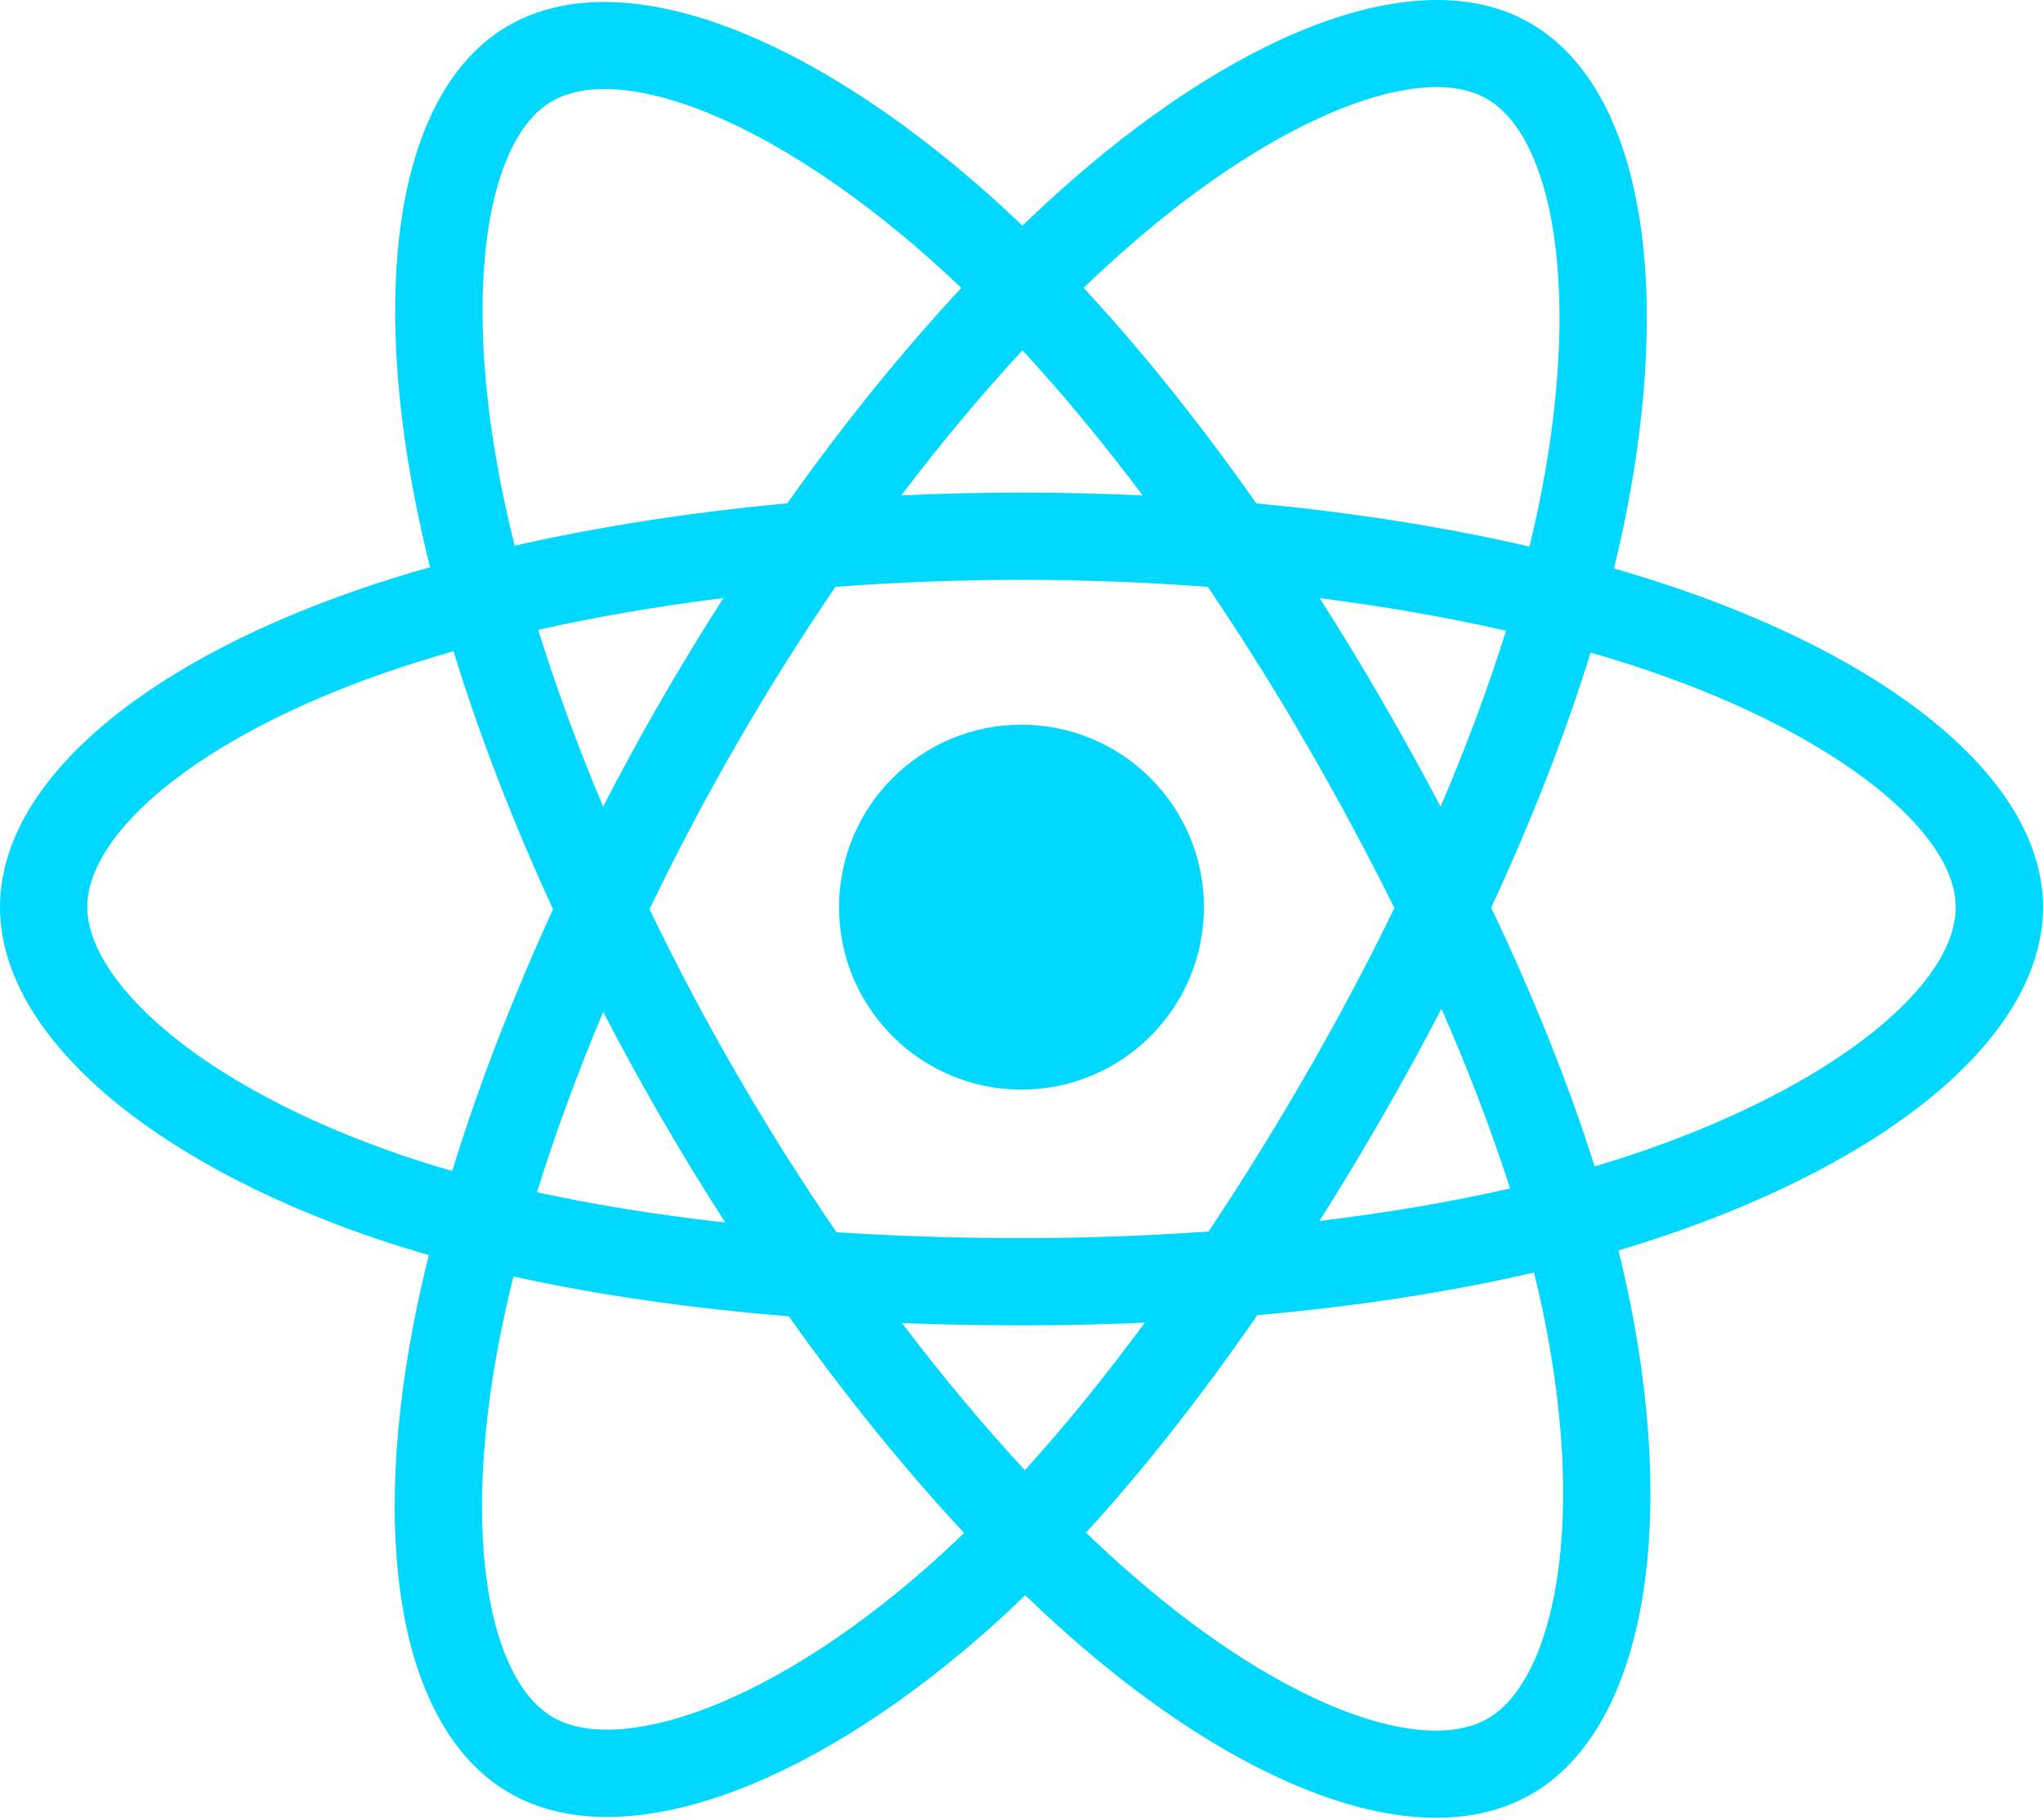
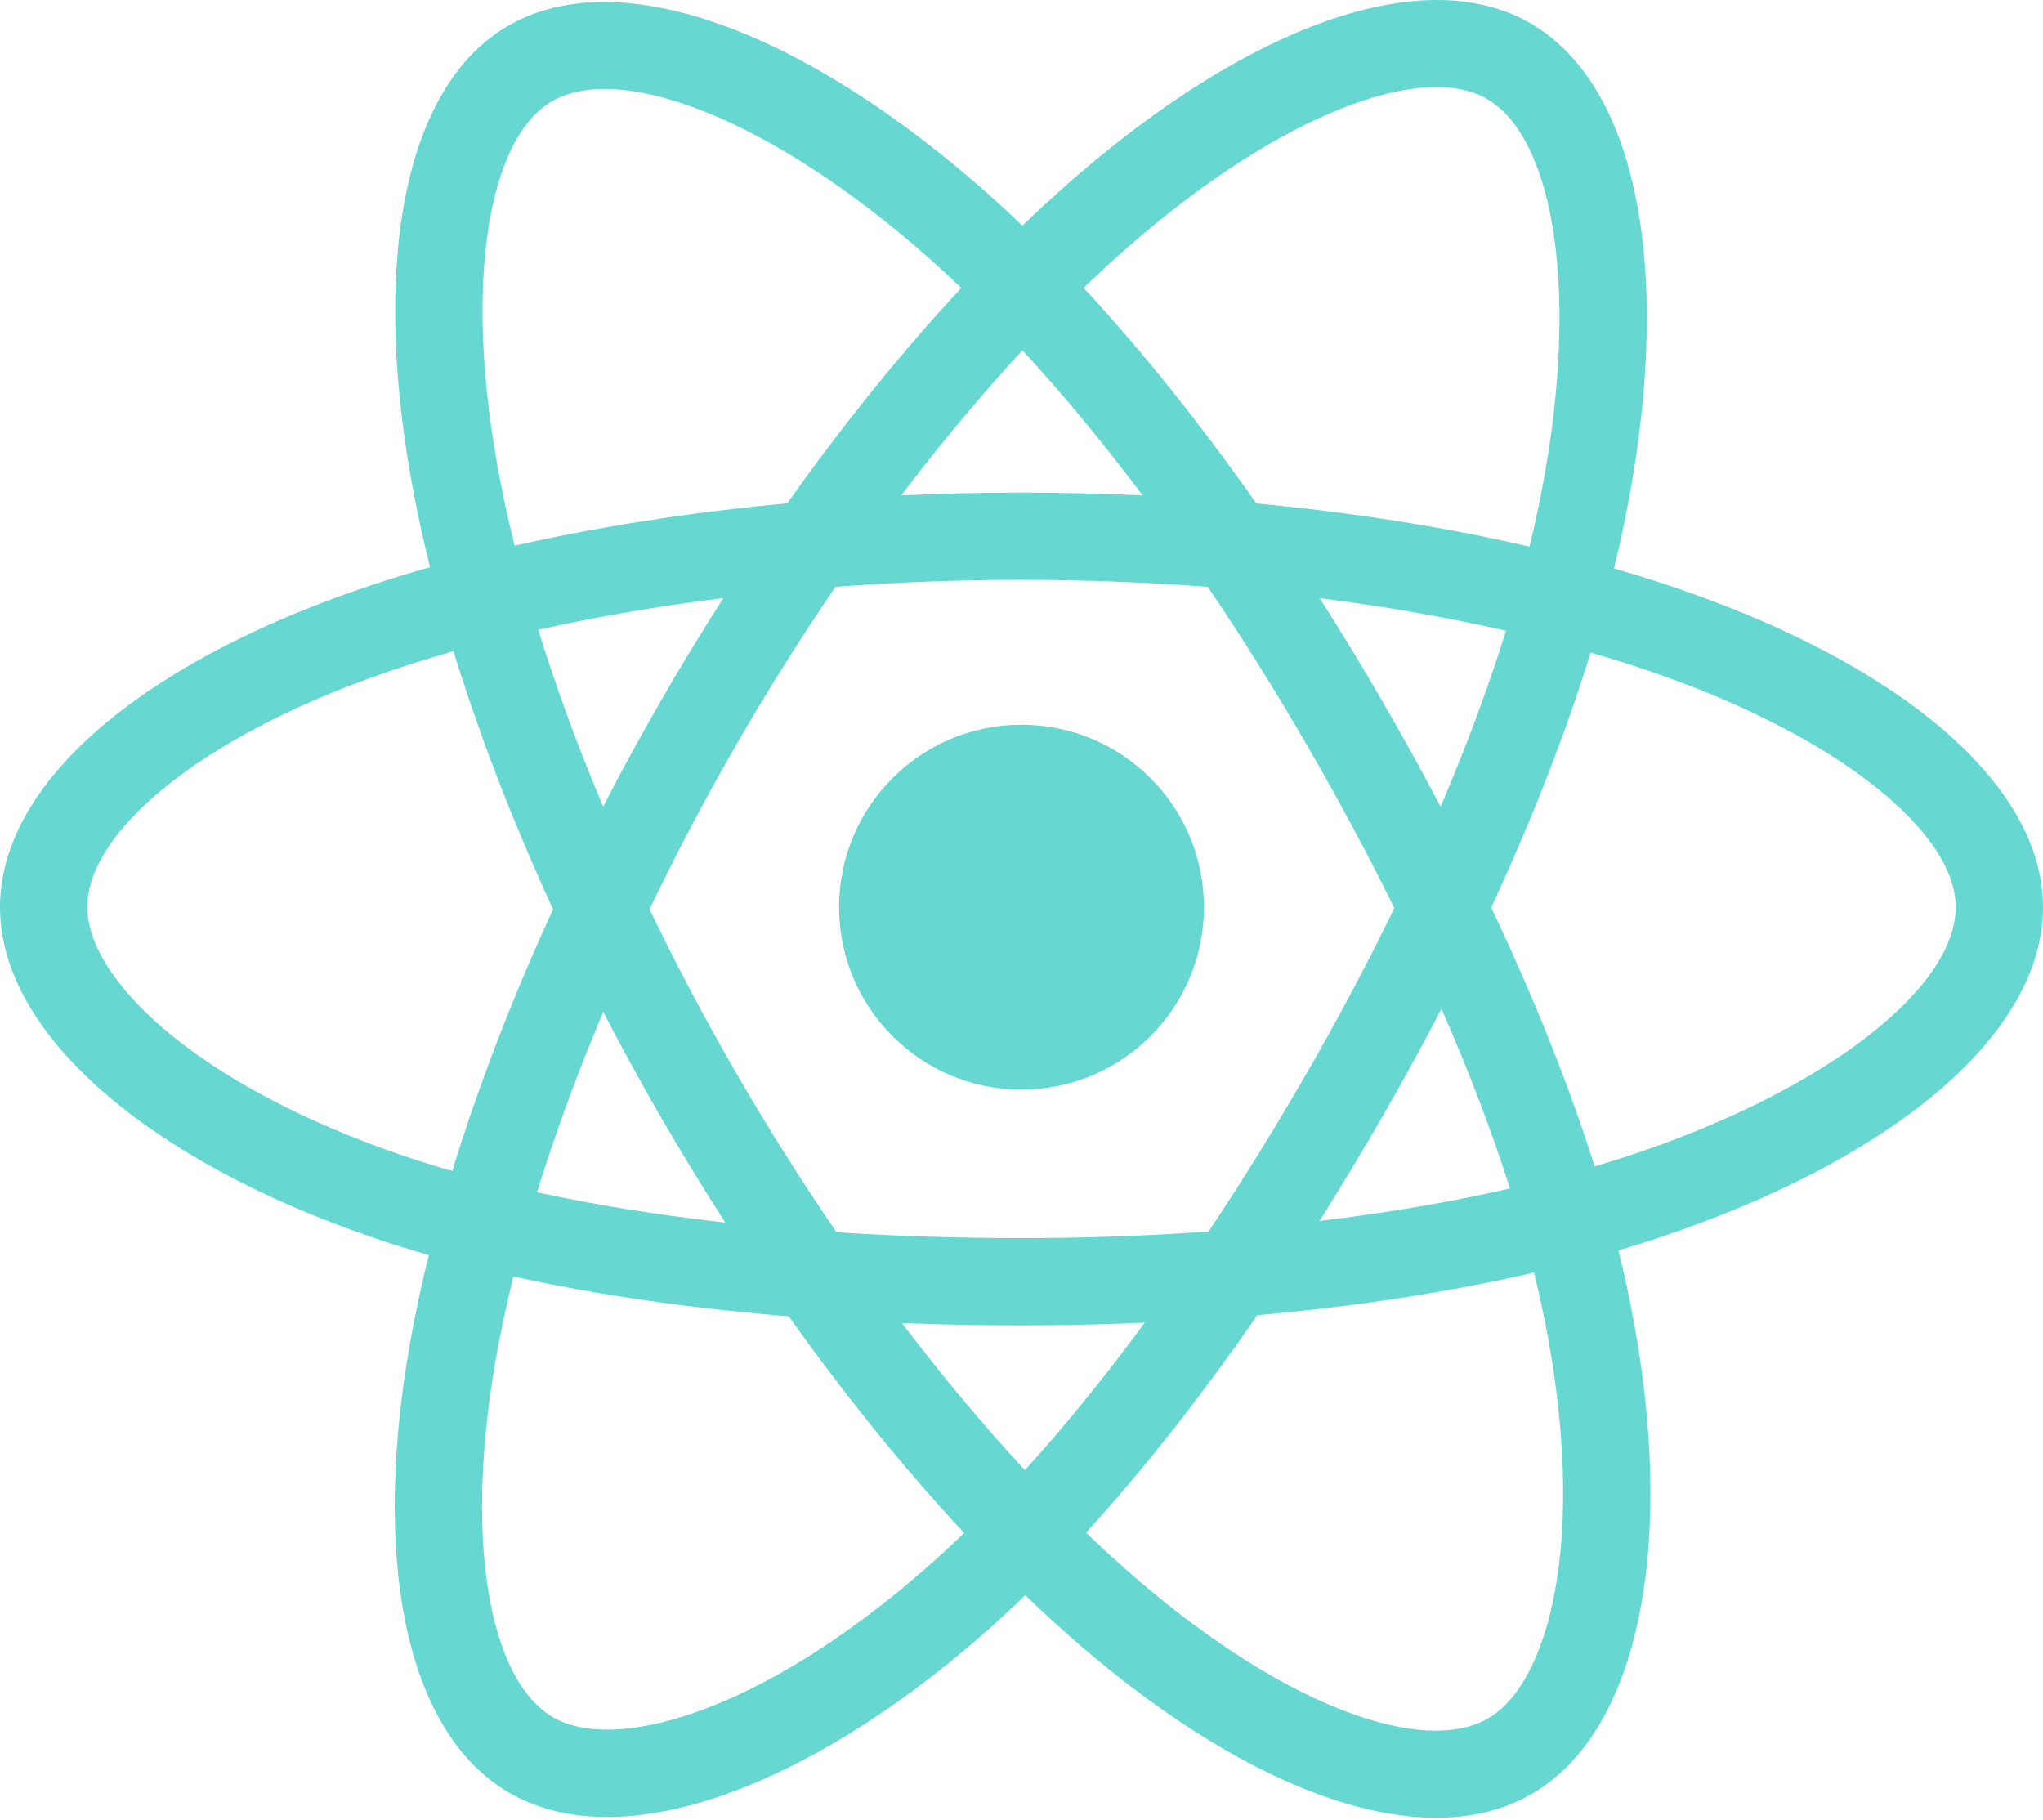
<svg xmlns="http://www.w3.org/2000/svg" aria-hidden="true" role="img" class="iconify iconify--logos" width="35.93" height="32" preserveAspectRatio="xMidYMid meet" viewBox="0 0 256 228">
-   <path fill="#00D8FF" d="M210.483 73.824a171.49 171.49 0 0 0-8.24-2.597c.465-1.9.893-3.777 1.273-5.621c6.238-30.281 2.16-54.676-11.769-62.708c-13.355-7.7-35.196.329-57.254 19.526a171.23 171.23 0 0 0-6.375 5.848a155.866 155.866 0 0 0-4.241-3.917C100.759 3.829 77.587-4.822 63.673 3.233C50.33 10.957 46.379 33.89 51.995 62.588a170.974 170.974 0 0 0 1.892 8.48c-3.28.932-6.445 1.924-9.474 2.98C17.309 83.498 0 98.307 0 113.668c0 15.865 18.582 31.778 46.812 41.427a145.52 145.52 0 0 0 6.921 2.165a167.467 167.467 0 0 0-2.01 9.138c-5.354 28.2-1.173 50.591 12.134 58.266c13.744 7.926 36.812-.22 59.273-19.855a145.567 145.567 0 0 0 5.342-4.923a168.064 168.064 0 0 0 6.92 6.314c21.758 18.722 43.246 26.282 56.54 18.586c13.731-7.949 18.194-32.003 12.4-61.268a145.016 145.016 0 0 0-1.535-6.842c1.62-.48 3.21-.974 4.76-1.488c29.348-9.723 48.443-25.443 48.443-41.52c0-15.417-17.868-30.326-45.517-39.844Zm-6.365 70.984c-1.4.463-2.836.91-4.3 1.345c-3.24-10.257-7.612-21.163-12.963-32.432c5.106-11 9.31-21.767 12.459-31.957c2.619.758 5.16 1.557 7.61 2.4c23.69 8.156 38.14 20.213 38.14 29.504c0 9.896-15.606 22.743-40.946 31.14Zm-10.514 20.834c2.562 12.94 2.927 24.64 1.23 33.787c-1.524 8.219-4.59 13.698-8.382 15.893c-8.067 4.67-25.32-1.4-43.927-17.412a156.726 156.726 0 0 1-6.437-5.87c7.214-7.889 14.423-17.06 21.459-27.246c12.376-1.098 24.068-2.894 34.671-5.345a134.17 134.17 0 0 1 1.386 6.193ZM87.276 214.515c-7.882 2.783-14.16 2.863-17.955.675c-8.075-4.657-11.432-22.636-6.853-46.752a156.923 156.923 0 0 1 1.869-8.499c10.486 2.32 22.093 3.988 34.498 4.994c7.084 9.967 14.501 19.128 21.976 27.15a134.668 134.668 0 0 1-4.877 4.492c-9.933 8.682-19.886 14.842-28.658 17.94ZM50.35 144.747c-12.483-4.267-22.792-9.812-29.858-15.863c-6.35-5.437-9.555-10.836-9.555-15.216c0-9.322 13.897-21.212 37.076-29.293c2.813-.98 5.757-1.905 8.812-2.773c3.204 10.42 7.406 21.315 12.477 32.332c-5.137 11.18-9.399 22.249-12.634 32.792a134.718 134.718 0 0 1-6.318-1.979Zm12.378-84.26c-4.811-24.587-1.616-43.134 6.425-47.789c8.564-4.958 27.502 2.111 47.463 19.835a144.318 144.318 0 0 1 3.841 3.545c-7.438 7.987-14.787 17.08-21.808 26.988c-12.04 1.116-23.565 2.908-34.161 5.309a160.342 160.342 0 0 1-1.76-7.887Zm110.427 27.268a347.8 347.8 0 0 0-7.785-12.803c8.168 1.033 15.994 2.404 23.343 4.08c-2.206 7.072-4.956 14.465-8.193 22.045a381.151 381.151 0 0 0-7.365-13.322Zm-45.032-43.861c5.044 5.465 10.096 11.566 15.065 18.186a322.04 322.04 0 0 0-30.257-.006c4.974-6.559 10.069-12.652 15.192-18.18ZM82.802 87.83a323.167 323.167 0 0 0-7.227 13.238c-3.184-7.553-5.909-14.98-8.134-22.152c7.304-1.634 15.093-2.97 23.209-3.984a321.524 321.524 0 0 0-7.848 12.897Zm8.081 65.352c-8.385-.936-16.291-2.203-23.593-3.793c2.26-7.3 5.045-14.885 8.298-22.6a321.187 321.187 0 0 0 7.257 13.246c2.594 4.48 5.28 8.868 8.038 13.147Zm37.542 31.03c-5.184-5.592-10.354-11.779-15.403-18.433c4.902.192 9.899.29 14.978.29c5.218 0 10.376-.117 15.453-.343c-4.985 6.774-10.018 12.97-15.028 18.486Zm52.198-57.817c3.422 7.8 6.306 15.345 8.596 22.52c-7.422 1.694-15.436 3.058-23.88 4.071a382.417 382.417 0 0 0 7.859-13.026a347.403 347.403 0 0 0 7.425-13.565Zm-16.898 8.101a358.557 358.557 0 0 1-12.281 19.815a329.4 329.4 0 0 1-23.444.823c-7.967 0-15.716-.248-23.178-.732a310.202 310.202 0 0 1-12.513-19.846h.001a307.41 307.41 0 0 1-10.923-20.627a310.278 310.278 0 0 1 10.89-20.637l-.001.001a307.318 307.318 0 0 1 12.413-19.761c7.613-.576 15.42-.876 23.31-.876H128c7.926 0 15.743.303 23.354.883a329.357 329.357 0 0 1 12.335 19.695a358.489 358.489 0 0 1 11.036 20.54a329.472 329.472 0 0 1-11 20.722Zm22.56-122.124c8.572 4.944 11.906 24.881 6.52 51.026c-.344 1.668-.73 3.367-1.15 5.09c-10.622-2.452-22.155-4.275-34.23-5.408c-7.034-10.017-14.323-19.124-21.64-27.008a160.789 160.789 0 0 1 5.888-5.4c18.9-16.447 36.564-22.941 44.612-18.3ZM128 90.808c12.625 0 22.86 10.235 22.86 22.86s-10.235 22.86-22.86 22.86s-22.86-10.235-22.86-22.86s10.235-22.86 22.86-22.86Z" />
+   <path fill="#66D7D1" d="M210.483 73.824a171.49 171.49 0 0 0-8.24-2.597c.465-1.9.893-3.777 1.273-5.621c6.238-30.281 2.16-54.676-11.769-62.708c-13.355-7.7-35.196.329-57.254 19.526a171.23 171.23 0 0 0-6.375 5.848a155.866 155.866 0 0 0-4.241-3.917C100.759 3.829 77.587-4.822 63.673 3.233C50.33 10.957 46.379 33.89 51.995 62.588a170.974 170.974 0 0 0 1.892 8.48c-3.28.932-6.445 1.924-9.474 2.98C17.309 83.498 0 98.307 0 113.668c0 15.865 18.582 31.778 46.812 41.427a145.52 145.52 0 0 0 6.921 2.165a167.467 167.467 0 0 0-2.01 9.138c-5.354 28.2-1.173 50.591 12.134 58.266c13.744 7.926 36.812-.22 59.273-19.855a145.567 145.567 0 0 0 5.342-4.923a168.064 168.064 0 0 0 6.92 6.314c21.758 18.722 43.246 26.282 56.54 18.586c13.731-7.949 18.194-32.003 12.4-61.268a145.016 145.016 0 0 0-1.535-6.842c1.62-.48 3.21-.974 4.76-1.488c29.348-9.723 48.443-25.443 48.443-41.52c0-15.417-17.868-30.326-45.517-39.844Zm-6.365 70.984c-1.4.463-2.836.91-4.3 1.345c-3.24-10.257-7.612-21.163-12.963-32.432c5.106-11 9.31-21.767 12.459-31.957c2.619.758 5.16 1.557 7.61 2.4c23.69 8.156 38.14 20.213 38.14 29.504c0 9.896-15.606 22.743-40.946 31.14Zm-10.514 20.834c2.562 12.94 2.927 24.64 1.23 33.787c-1.524 8.219-4.59 13.698-8.382 15.893c-8.067 4.67-25.32-1.4-43.927-17.412a156.726 156.726 0 0 1-6.437-5.87c7.214-7.889 14.423-17.06 21.459-27.246c12.376-1.098 24.068-2.894 34.671-5.345a134.17 134.17 0 0 1 1.386 6.193ZM87.276 214.515c-7.882 2.783-14.16 2.863-17.955.675c-8.075-4.657-11.432-22.636-6.853-46.752a156.923 156.923 0 0 1 1.869-8.499c10.486 2.32 22.093 3.988 34.498 4.994c7.084 9.967 14.501 19.128 21.976 27.15a134.668 134.668 0 0 1-4.877 4.492c-9.933 8.682-19.886 14.842-28.658 17.94ZM50.35 144.747c-12.483-4.267-22.792-9.812-29.858-15.863c-6.35-5.437-9.555-10.836-9.555-15.216c0-9.322 13.897-21.212 37.076-29.293c2.813-.98 5.757-1.905 8.812-2.773c3.204 10.42 7.406 21.315 12.477 32.332c-5.137 11.18-9.399 22.249-12.634 32.792a134.718 134.718 0 0 1-6.318-1.979Zm12.378-84.26c-4.811-24.587-1.616-43.134 6.425-47.789c8.564-4.958 27.502 2.111 47.463 19.835a144.318 144.318 0 0 1 3.841 3.545c-7.438 7.987-14.787 17.08-21.808 26.988c-12.04 1.116-23.565 2.908-34.161 5.309a160.342 160.342 0 0 1-1.76-7.887Zm110.427 27.268a347.8 347.8 0 0 0-7.785-12.803c8.168 1.033 15.994 2.404 23.343 4.08c-2.206 7.072-4.956 14.465-8.193 22.045a381.151 381.151 0 0 0-7.365-13.322Zm-45.032-43.861c5.044 5.465 10.096 11.566 15.065 18.186a322.04 322.04 0 0 0-30.257-.006c4.974-6.559 10.069-12.652 15.192-18.18ZM82.802 87.83a323.167 323.167 0 0 0-7.227 13.238c-3.184-7.553-5.909-14.98-8.134-22.152c7.304-1.634 15.093-2.97 23.209-3.984a321.524 321.524 0 0 0-7.848 12.897Zm8.081 65.352c-8.385-.936-16.291-2.203-23.593-3.793c2.26-7.3 5.045-14.885 8.298-22.6a321.187 321.187 0 0 0 7.257 13.246c2.594 4.48 5.28 8.868 8.038 13.147Zm37.542 31.03c-5.184-5.592-10.354-11.779-15.403-18.433c4.902.192 9.899.29 14.978.29c5.218 0 10.376-.117 15.453-.343c-4.985 6.774-10.018 12.97-15.028 18.486Zm52.198-57.817c3.422 7.8 6.306 15.345 8.596 22.52c-7.422 1.694-15.436 3.058-23.88 4.071a382.417 382.417 0 0 0 7.859-13.026a347.403 347.403 0 0 0 7.425-13.565Zm-16.898 8.101a358.557 358.557 0 0 1-12.281 19.815a329.4 329.4 0 0 1-23.444.823c-7.967 0-15.716-.248-23.178-.732a310.202 310.202 0 0 1-12.513-19.846h.001a307.41 307.41 0 0 1-10.923-20.627a310.278 310.278 0 0 1 10.89-20.637l-.001.001a307.318 307.318 0 0 1 12.413-19.761c7.613-.576 15.42-.876 23.31-.876H128c7.926 0 15.743.303 23.354.883a329.357 329.357 0 0 1 12.335 19.695a358.489 358.489 0 0 1 11.036 20.54a329.472 329.472 0 0 1-11 20.722Zm22.56-122.124c8.572 4.944 11.906 24.881 6.52 51.026c-.344 1.668-.73 3.367-1.15 5.09c-10.622-2.452-22.155-4.275-34.23-5.408c-7.034-10.017-14.323-19.124-21.64-27.008a160.789 160.789 0 0 1 5.888-5.4c18.9-16.447 36.564-22.941 44.612-18.3ZM128 90.808c12.625 0 22.86 10.235 22.86 22.86s-10.235 22.86-22.86 22.86s-22.86-10.235-22.86-22.86s10.235-22.86 22.86-22.86Z" />
</svg>
